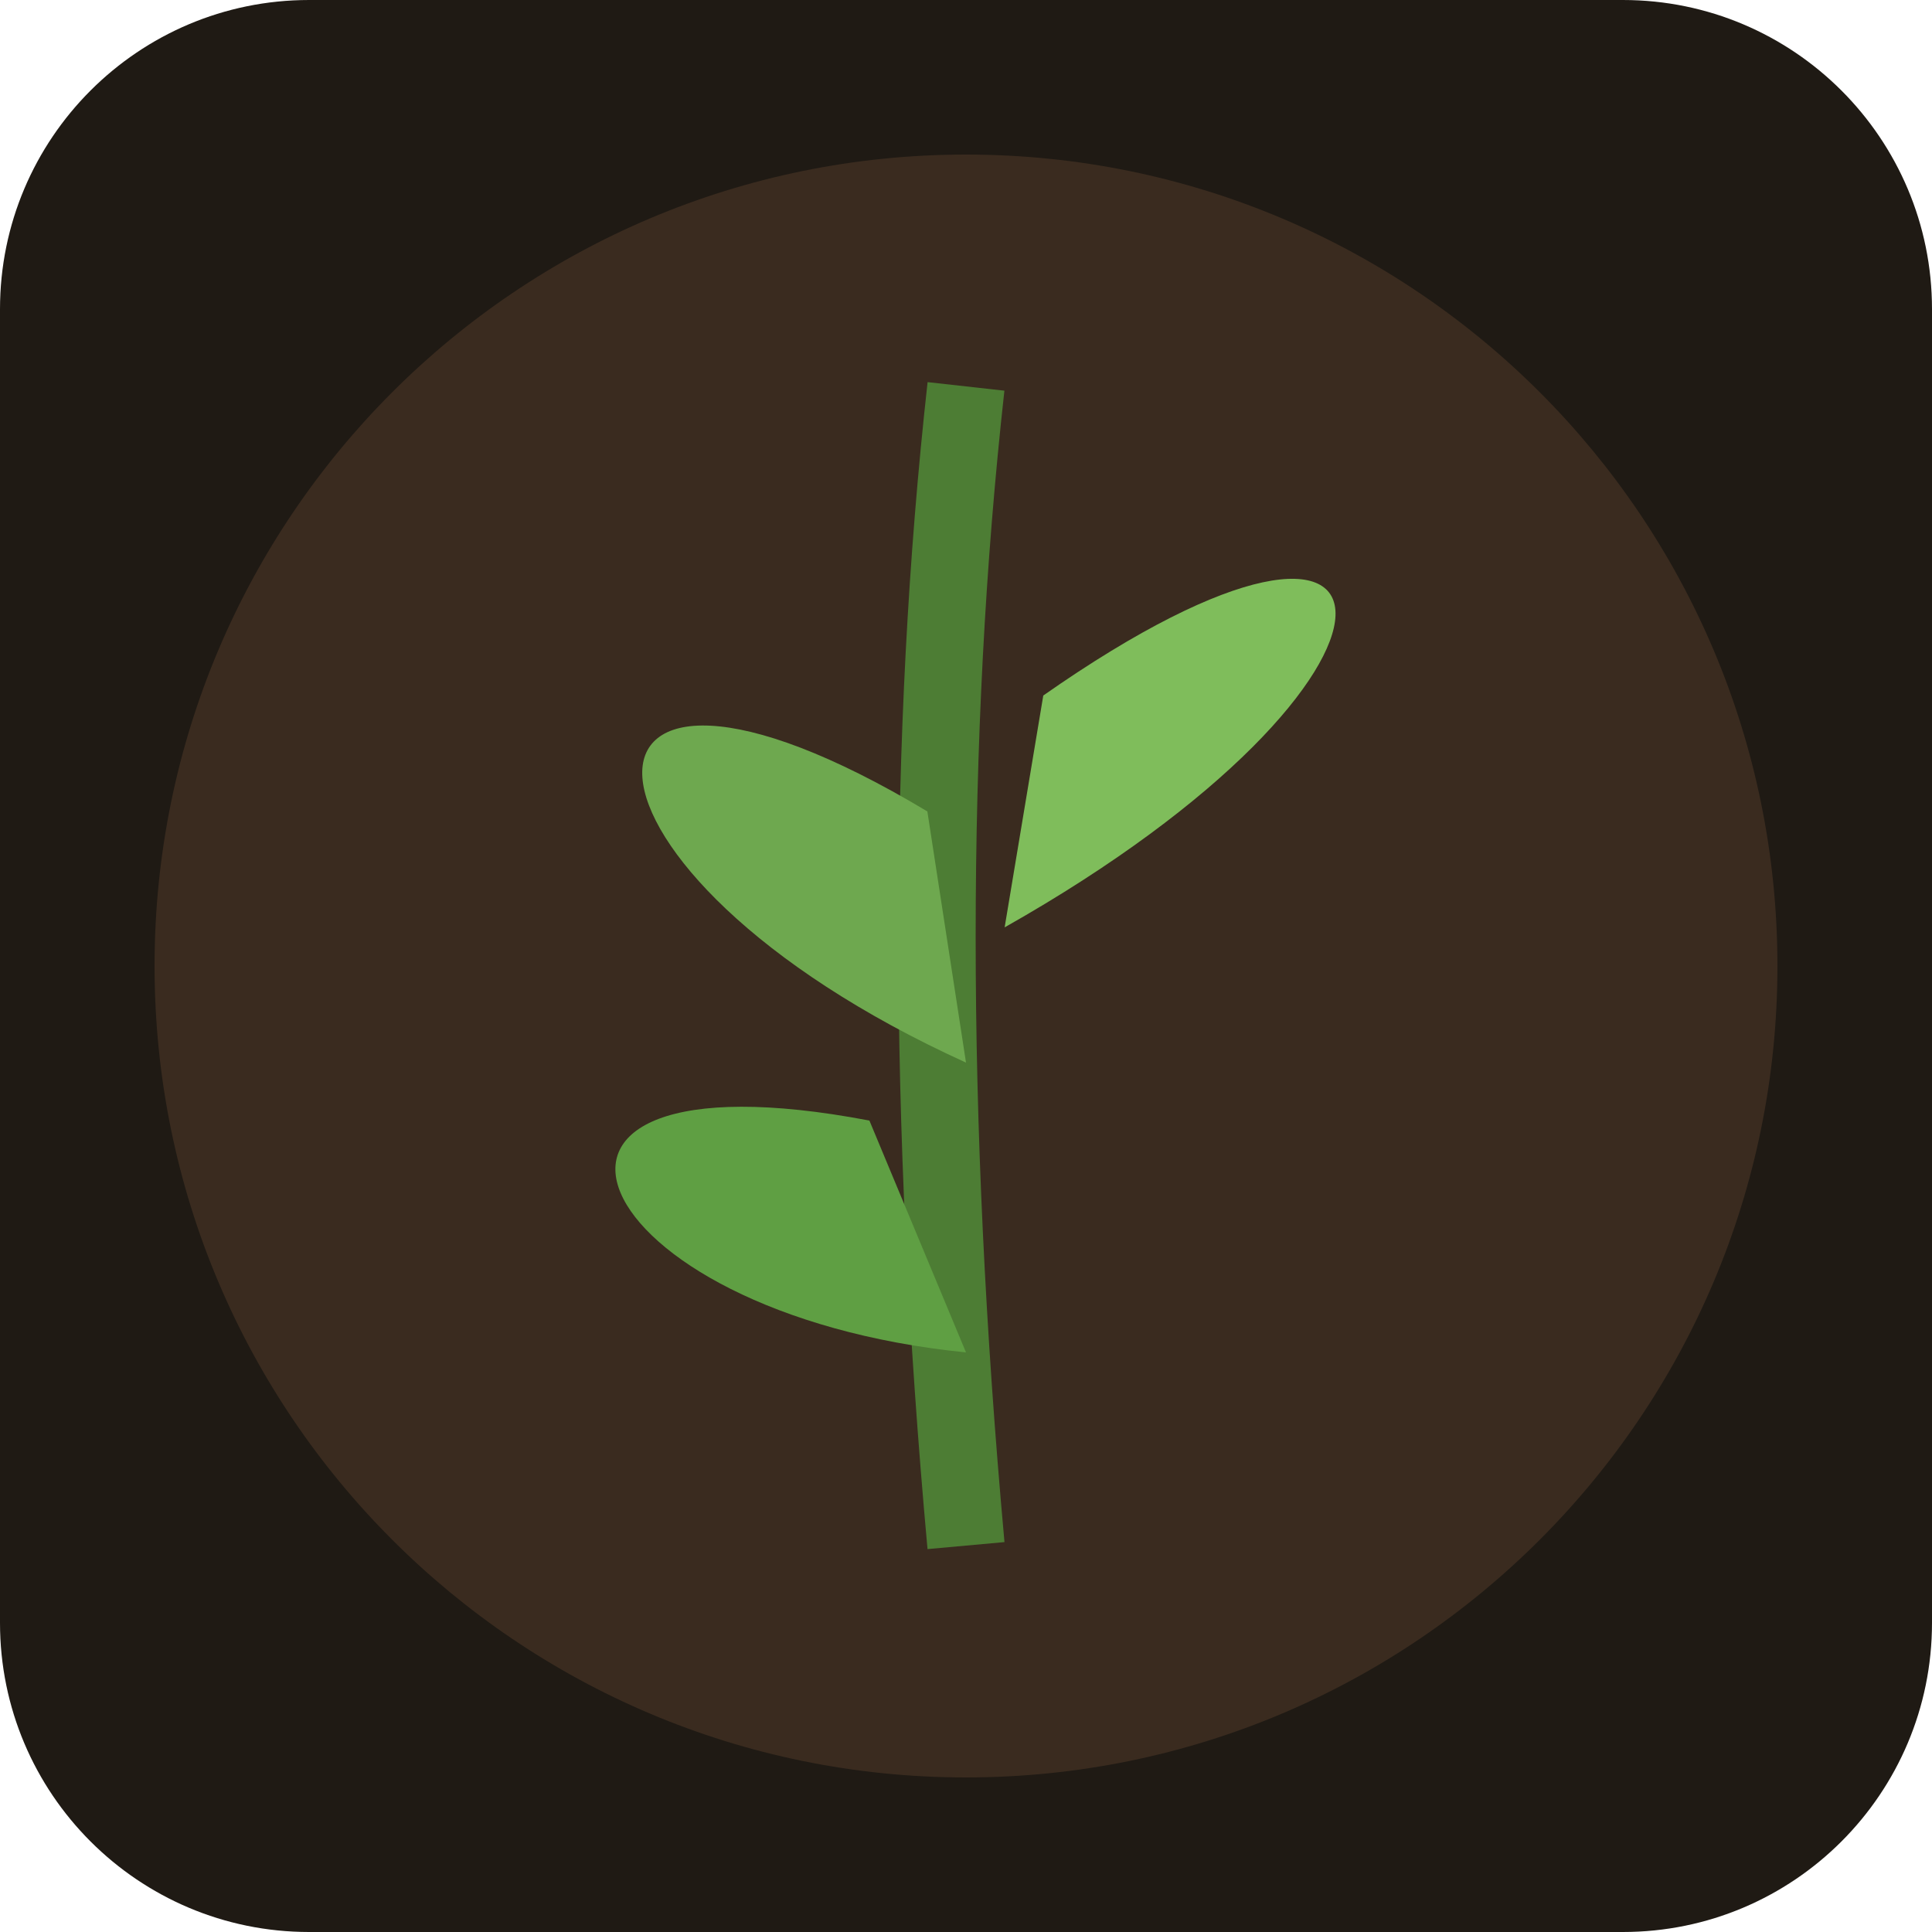
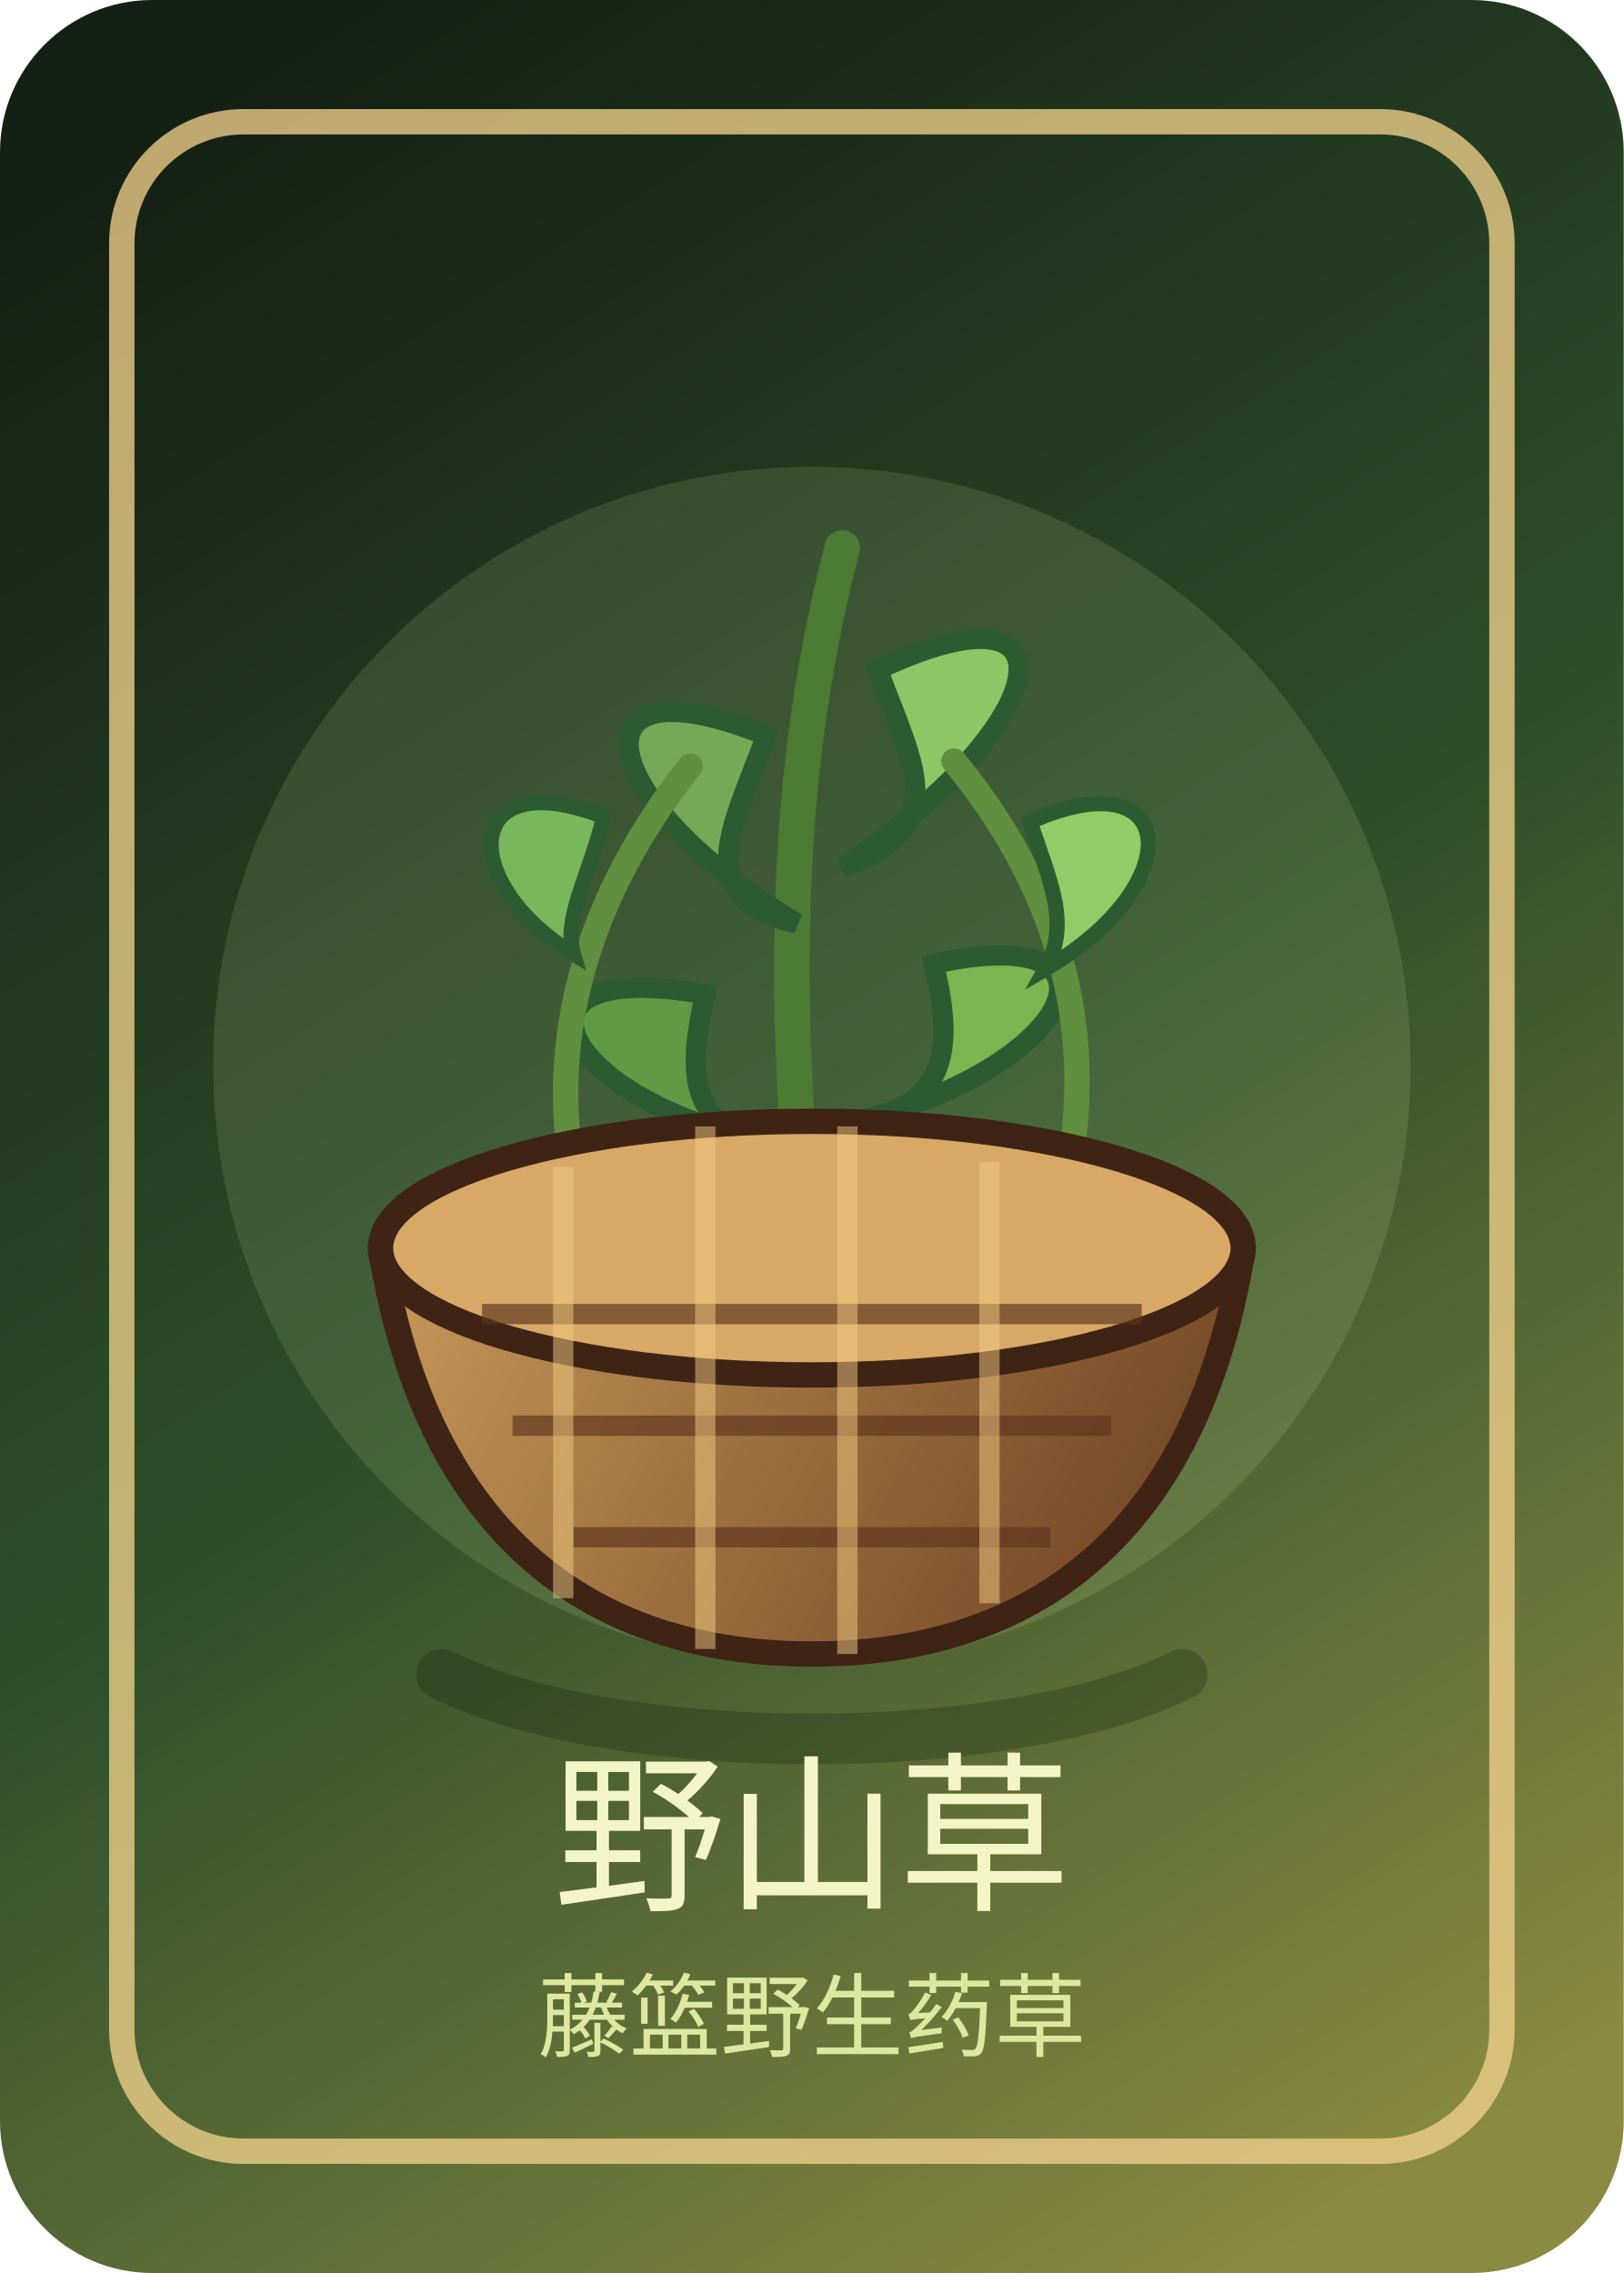
- <svg xmlns="http://www.w3.org/2000/svg" viewBox="0 0 100 100" role="img" aria-label="野山草">
-   <rect width="100" height="100" rx="16" fill="#1f1a14" />
-   <circle cx="50" cy="50" r="42" fill="#3a2b1f" />
-   <path d="M50 80 C48 58 48 38 50 20" stroke="#4d7d34" stroke-width="4" />
-   <path d="M50 55 C28 45 28 30 48 42" fill="#6ea84f" />
-   <path d="M52 48 C75 35 74 22 54 36" fill="#7fbd5b" />
-   <path d="M50 70 C30 68 24 54 45 58" fill="#5f9f43" />
+ <svg xmlns="http://www.w3.org/2000/svg" viewBox="0 0 320 448" role="img" aria-labelledby="wild-herb-title wild-herb-desc" data-art-direction="ancient-wuxia-item" data-item-id="wild_herb">
+   <defs>
+     <linearGradient id="wild-herb-bg" x1="34" y1="24" x2="286" y2="424" gradientUnits="userSpaceOnUse">
+       <stop stop-color="#142014" />
+       <stop offset=".52" stop-color="#2e4f2a" />
+       <stop offset="1" stop-color="#8a8a42" />
+     </linearGradient>
+     <linearGradient id="wild-herb-basket" x1="80" y1="231" x2="240" y2="322" gradientUnits="userSpaceOnUse">
+       <stop stop-color="#c99a59" />
+       <stop offset="1" stop-color="#6c3f21" />
+     </linearGradient>
+   </defs>
+   <rect width="320" height="448" rx="30" fill="url(#wild-herb-bg)" />
+   <rect x="24" y="24" width="272" height="400" rx="24" fill="none" stroke="#efd08a" stroke-width="5" opacity=".78" />
+   <circle cx="160" cy="210" r="118" fill="#e5ffb0" opacity=".12" />
+   <path d="M160 255 C154 200 154 154 166 108" fill="none" stroke="#4c7b34" stroke-width="7" stroke-linecap="round" />
+   <path d="M157 182 C116 157 112 129 151 145 C144 164 136 177 157 182Z" fill="#76a957" stroke="#2c5b31" stroke-width="4" />
+   <path d="M166 171 C209 142 213 113 173 132 C180 151 188 163 166 171Z" fill="#8dc765" stroke="#2c5b31" stroke-width="4" />
+   <path d="M156 226 C111 219 95 188 139 196 C135 213 136 224 156 226Z" fill="#5f9a45" stroke="#2c5b31" stroke-width="4" />
+   <path d="M169 221 C213 210 224 181 184 190 C188 206 187 218 169 221Z" fill="#79b64f" stroke="#2c5b31" stroke-width="4" />
+   <path d="M120 254 C103 216 113 180 136 151 M203 256 C221 213 211 178 188 150" fill="none" stroke="#5f8f3f" stroke-width="5" stroke-linecap="round" />
+   <path d="M113 188 C90 174 91 150 119 161 C116 173 111 181 113 188Z" fill="#79b75c" stroke="#2c5b31" stroke-width="3" />
+   <path d="M206 191 C235 174 232 149 203 162 C207 174 211 182 206 191Z" fill="#93cc67" stroke="#2c5b31" stroke-width="3" />
+   <path d="M75 246 C88 221 232 221 245 246 C236 303 203 326 160 326 C117 326 84 303 75 246Z" fill="url(#wild-herb-basket)" stroke="#3f2416" stroke-width="5" />
+   <ellipse cx="160" cy="246" rx="85" ry="25" fill="#d7a866" stroke="#3f2416" stroke-width="5" />
+   <path d="M95 259 H225 M101 281 H219 M113 303 H207" stroke="#5c351d" stroke-width="4" opacity=".66" />
+   <path d="M111 230 V315 M139 222 V325 M167 222 V326 M195 229 V316" stroke="#f1cc82" stroke-width="4" opacity=".5" />
+   <path d="M87 330 C121 347 199 347 233 330" fill="none" stroke="#071a0c" stroke-width="10" stroke-linecap="round" opacity=".25" />
+   <text x="160" y="374" text-anchor="middle" font-size="34" font-family="serif" fill="#f4f5c6">野山草</text>
+   <text x="160" y="404" text-anchor="middle" font-size="18" font-family="serif" fill="#dce8a0">藤篮野生药草</text>
</svg>
